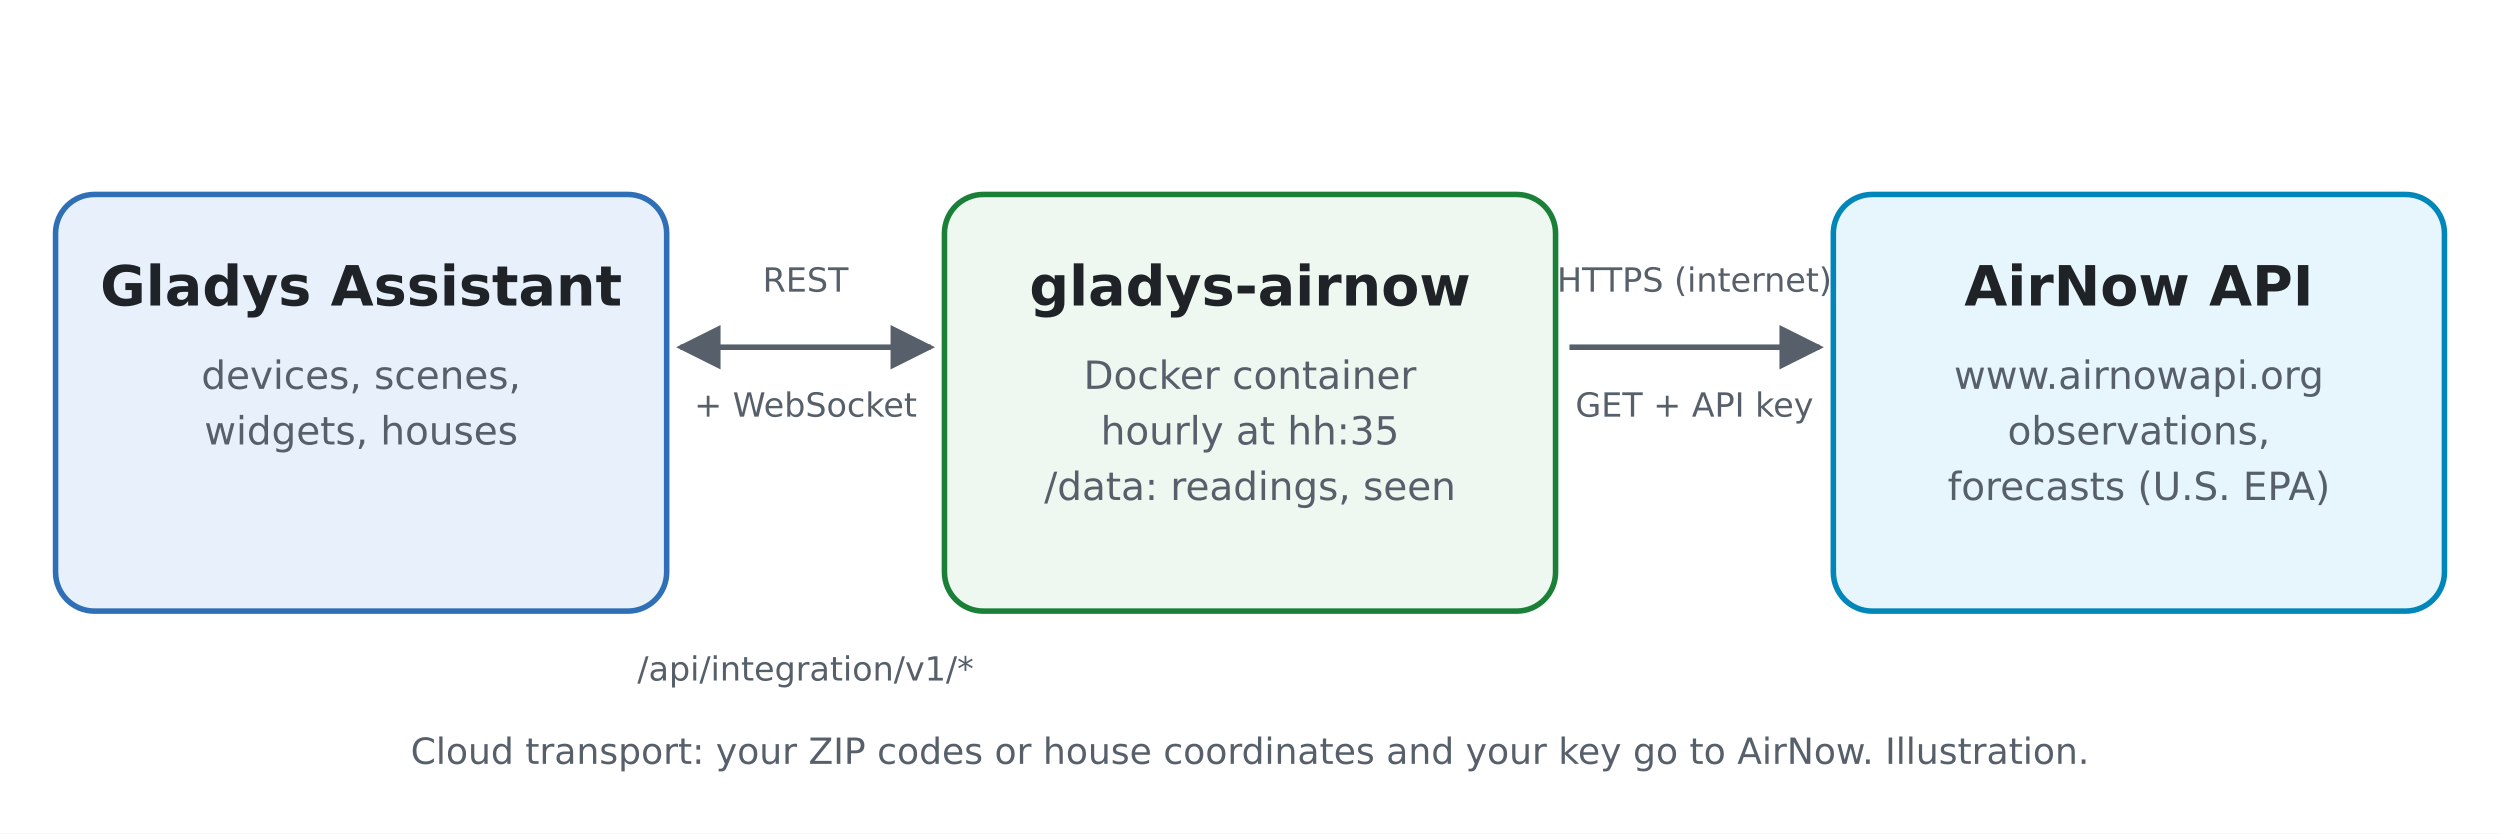
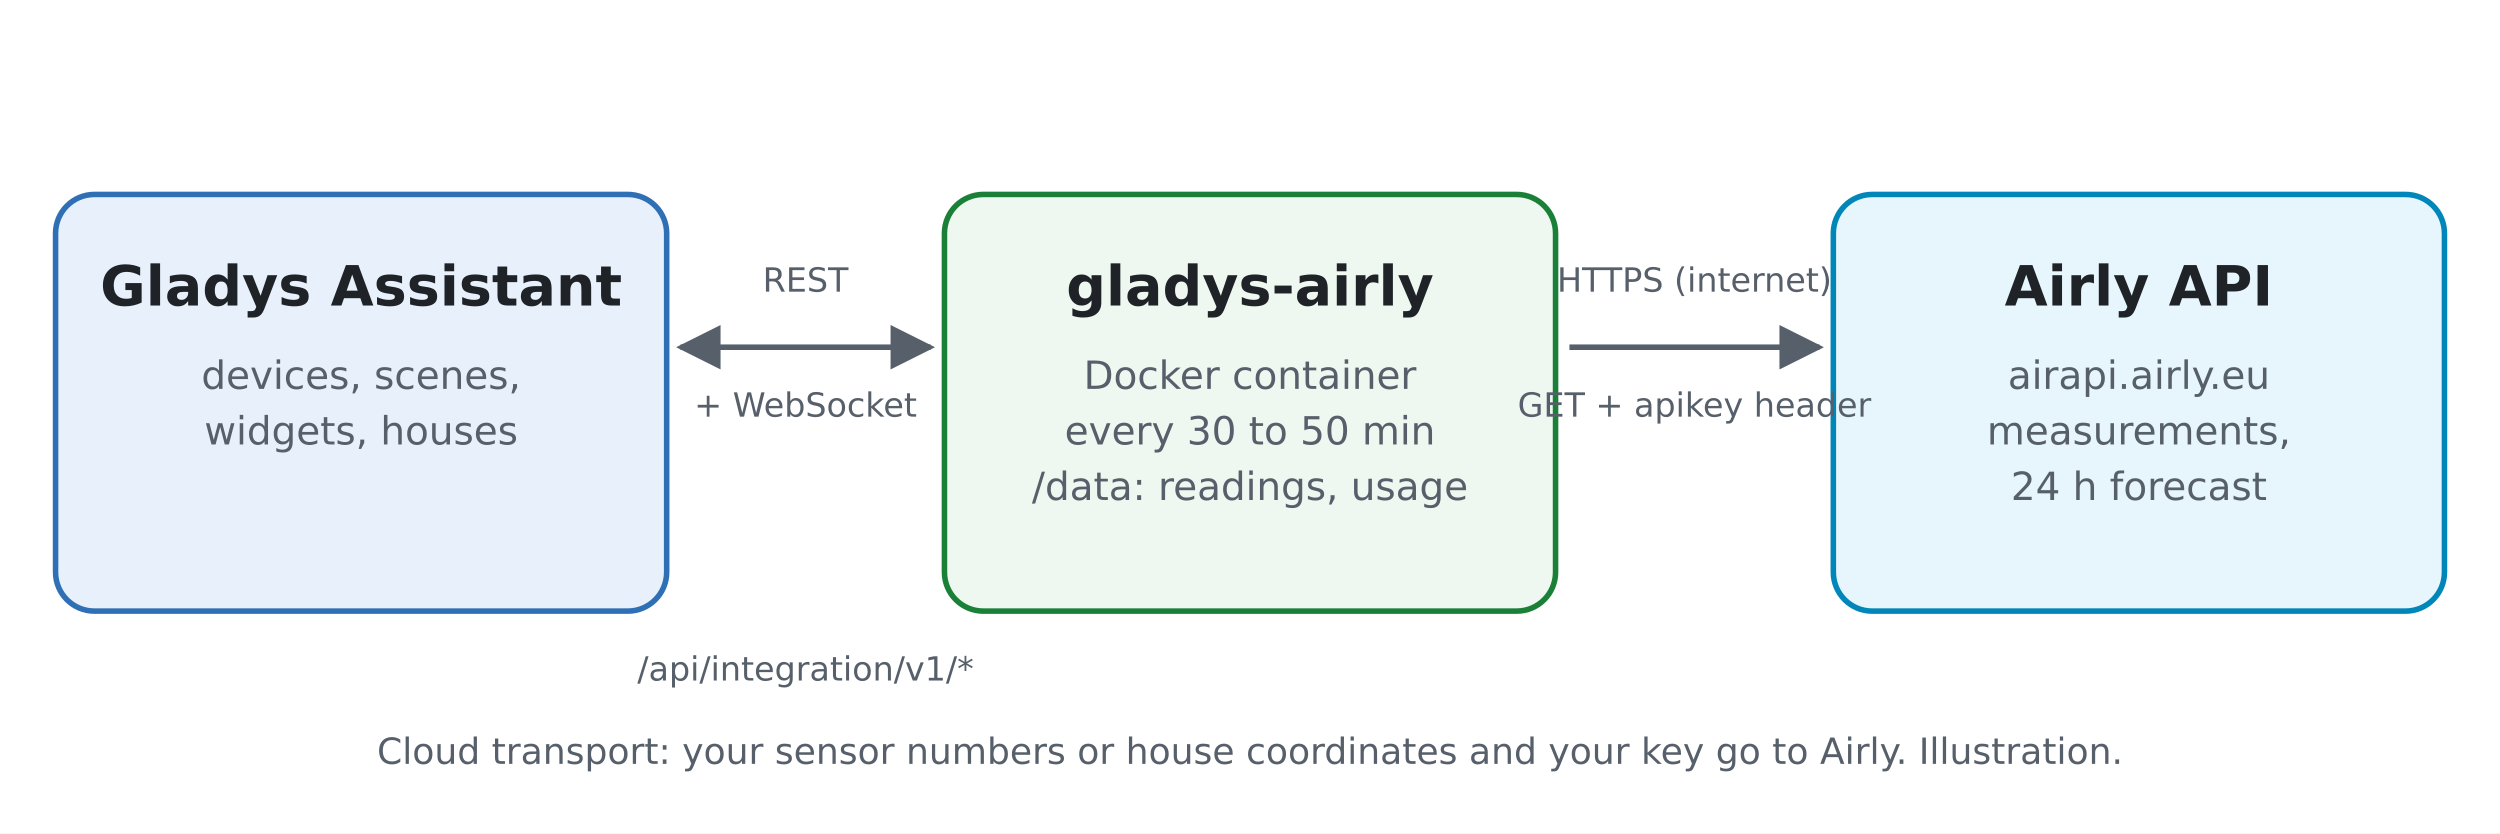
<svg xmlns="http://www.w3.org/2000/svg" width="900" height="300" viewBox="0 0 900 300">
  <defs>
    <marker id="a" viewBox="0 0 10 10" refX="9" refY="5" markerWidth="8" markerHeight="8" orient="auto-start-reverse">
      <path d="M0 0L10 5L0 10z" fill="#57606a" />
    </marker>
  </defs>
  <rect width="900" height="300" fill="#ffffff" />
  <g font-family="DejaVu Sans, Arial, sans-serif" text-anchor="middle">
    <rect x="20" y="70" width="220" height="150" rx="14" fill="#e8f1fb" stroke="#2f6fb5" stroke-width="2" />
    <text x="130" y="110" font-size="20" font-weight="bold" fill="#1f2328">Gladys Assistant</text>
    <text x="130" y="140" font-size="14" fill="#57606a">devices, scenes,</text>
    <text x="130" y="160" font-size="14" fill="#57606a">widgets, houses</text>
    <rect x="340" y="70" width="220" height="150" rx="14" fill="#eef8f0" stroke="#1a7f37" stroke-width="2" />
-     <text x="450" y="110" font-size="20" font-weight="bold" fill="#1f2328">gladys-airnow</text>
+     <text x="450" y="110" font-size="20" font-weight="bold" fill="#1f2328">gladys-airly</text>
    <text x="450" y="140" font-size="14" fill="#57606a">Docker container</text>
-     <text x="450" y="160" font-size="14" fill="#57606a">hourly at hh:35</text>
-     <text x="450" y="180" font-size="14" fill="#57606a">/data: readings, seen</text>
+     <text x="450" y="160" font-size="14" fill="#57606a">every 30 to 50 min</text>
+     <text x="450" y="180" font-size="14" fill="#57606a">/data: readings, usage</text>
    <rect x="660" y="70" width="220" height="150" rx="14" fill="#e6f6fc" stroke="#0086b8" stroke-width="2" />
-     <text x="770" y="110" font-size="20" font-weight="bold" fill="#1f2328">AirNow API</text>
-     <text x="770" y="140" font-size="14" fill="#57606a">www.airnowapi.org</text>
-     <text x="770" y="160" font-size="14" fill="#57606a">observations,</text>
-     <text x="770" y="180" font-size="14" fill="#57606a">forecasts (U.S. EPA)</text>
+     <text x="770" y="110" font-size="20" font-weight="bold" fill="#1f2328">Airly API</text>
+     <text x="770" y="140" font-size="14" fill="#57606a">airapi.airly.eu</text>
+     <text x="770" y="160" font-size="14" fill="#57606a">measurements,</text>
+     <text x="770" y="180" font-size="14" fill="#57606a">24 h forecast</text>
    <path d="M245 125 H335" stroke="#57606a" stroke-width="2" marker-start="url(#a)" marker-end="url(#a)" />
    <text x="290" y="105" font-size="12" fill="#57606a">REST</text>
    <text x="290" y="150" font-size="12" fill="#57606a">+ WebSocket</text>
    <text x="290" y="245" font-size="12" fill="#57606a">/api/integration/v1/*</text>
    <path d="M565 125 H655" stroke="#57606a" stroke-width="2" marker-end="url(#a)" />
    <text x="610" y="105" font-size="12" fill="#57606a">HTTPS (internet)</text>
-     <text x="610" y="150" font-size="12" fill="#57606a">GET + API key</text>
-     <text x="450" y="275" font-size="13" fill="#57606a">Cloud transport: your ZIP codes or house coordinates and your key go to AirNow. Illustration.</text>
+     <text x="610" y="150" font-size="12" fill="#57606a">GET + apikey header</text>
+     <text x="450" y="275" font-size="13" fill="#57606a">Cloud transport: your sensor numbers or house coordinates and your key go to Airly. Illustration.</text>
  </g>
</svg>
